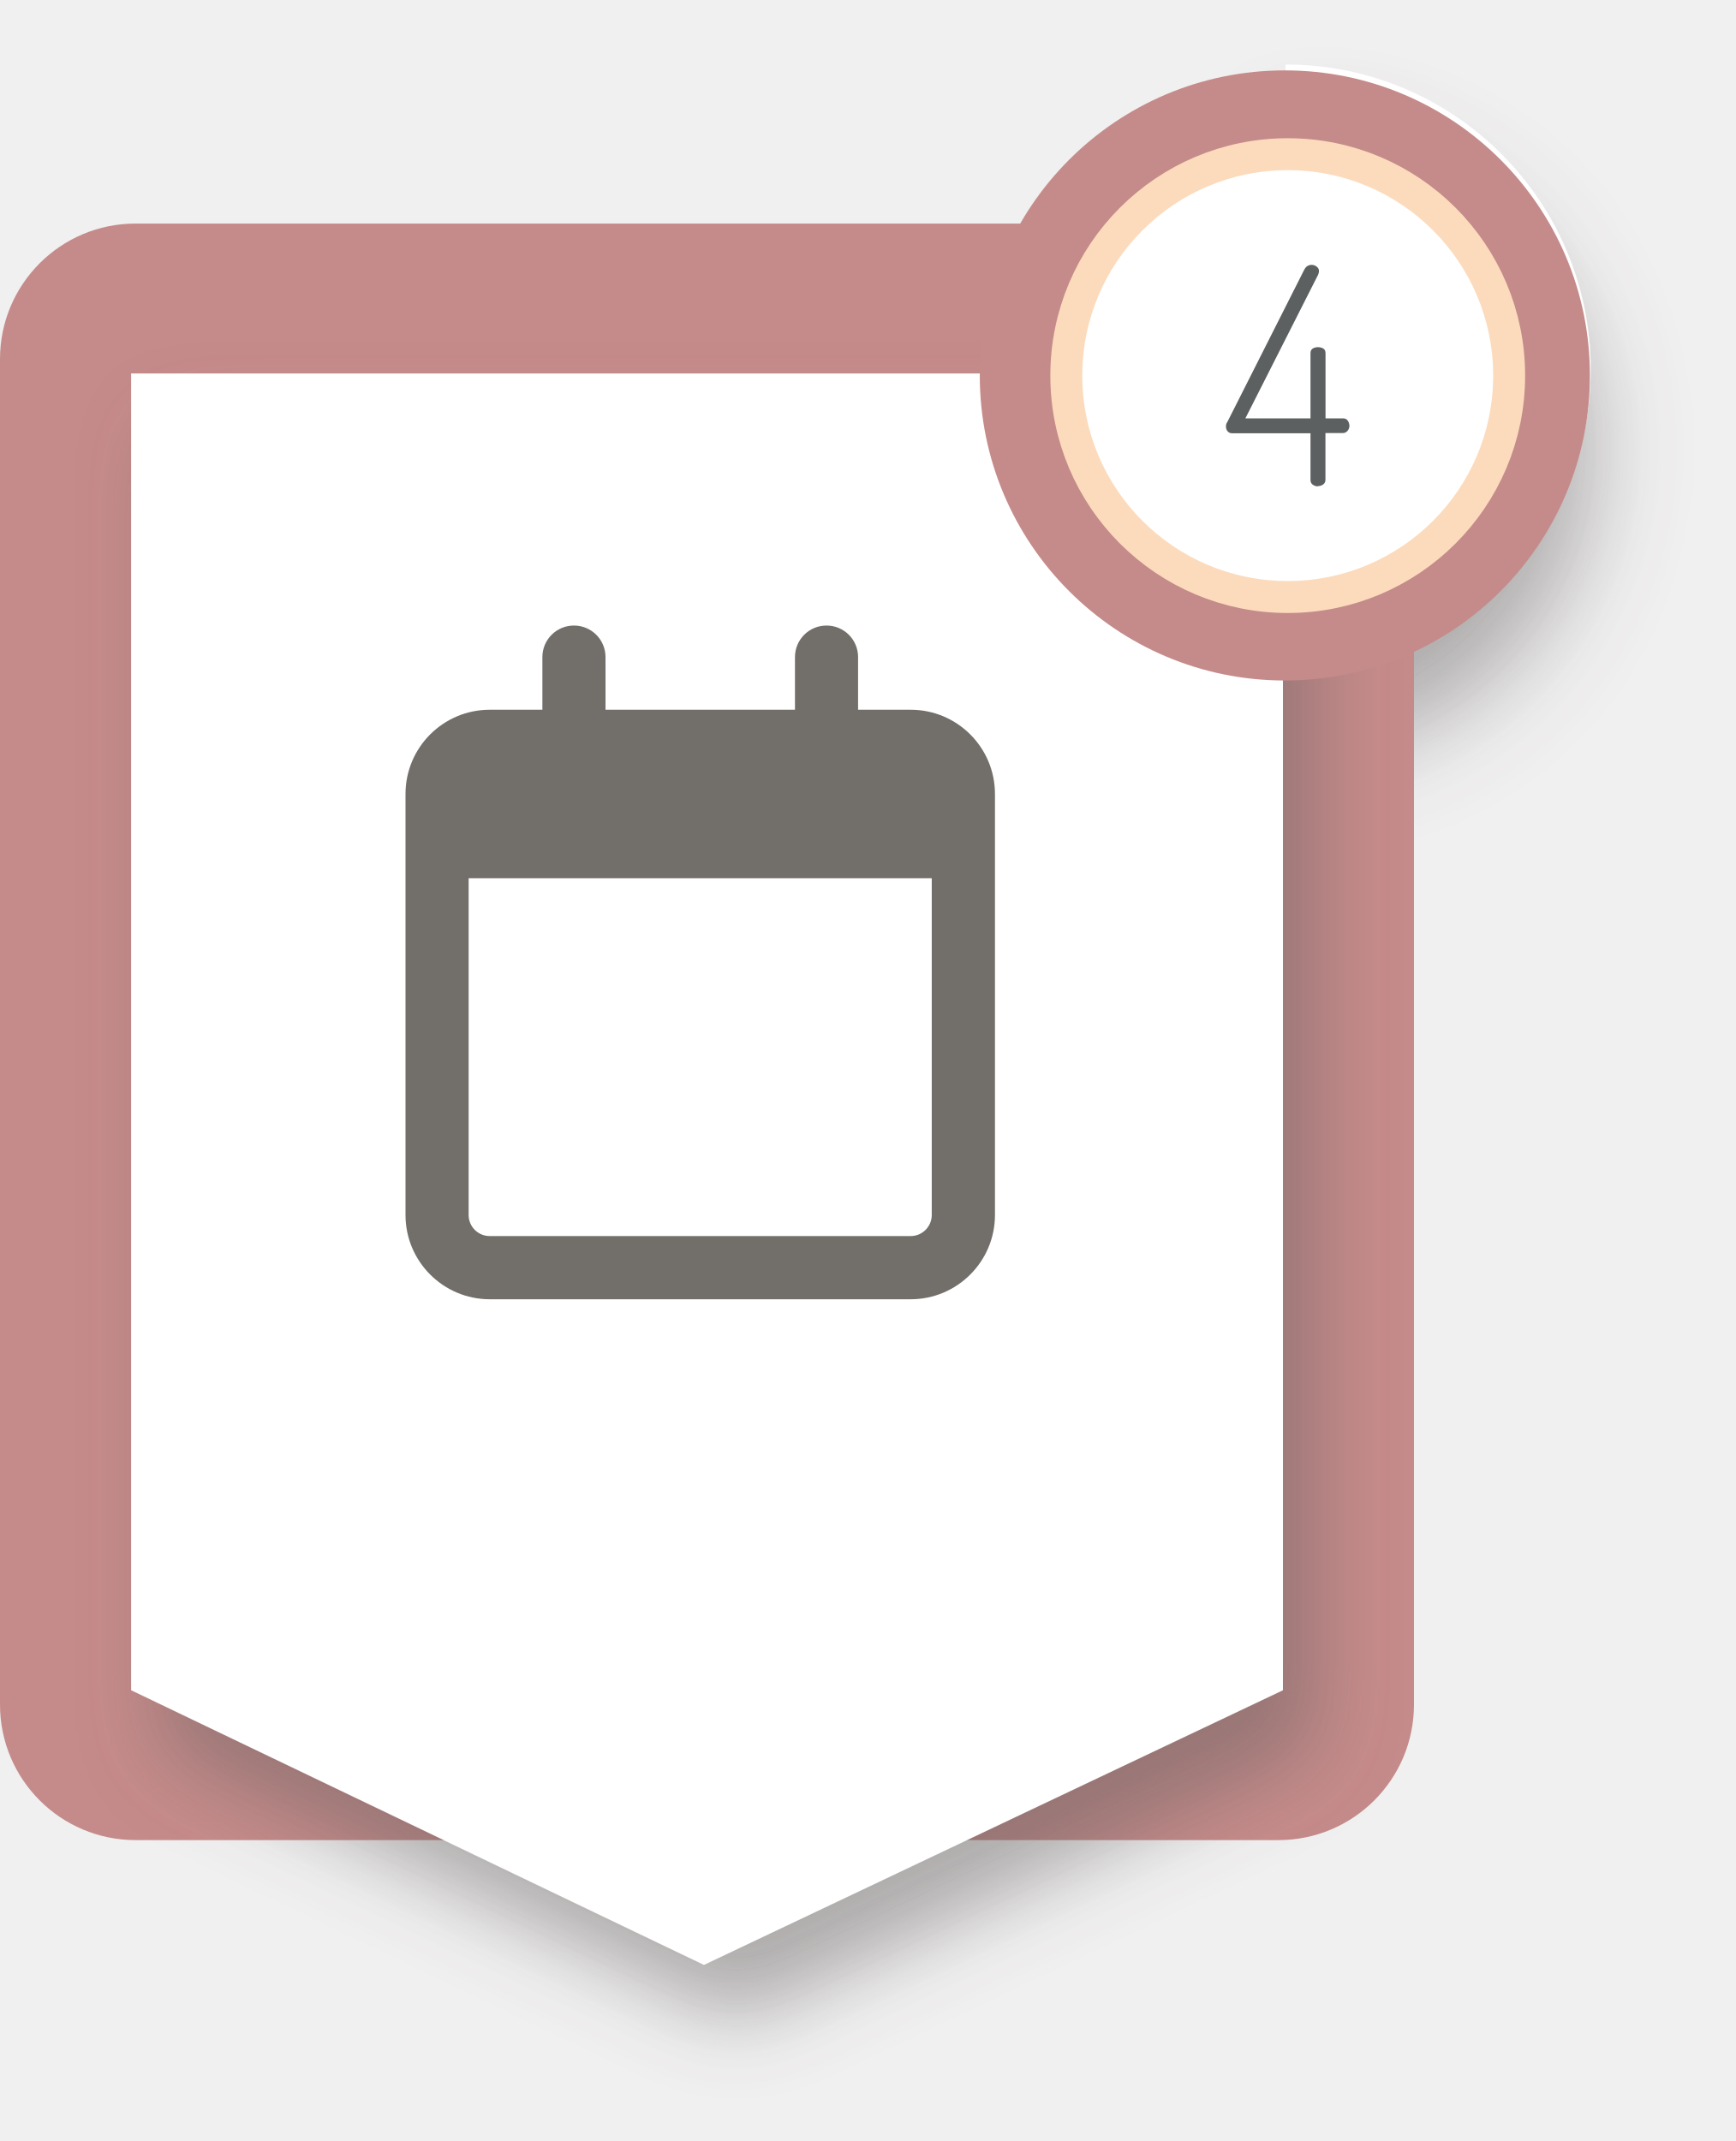
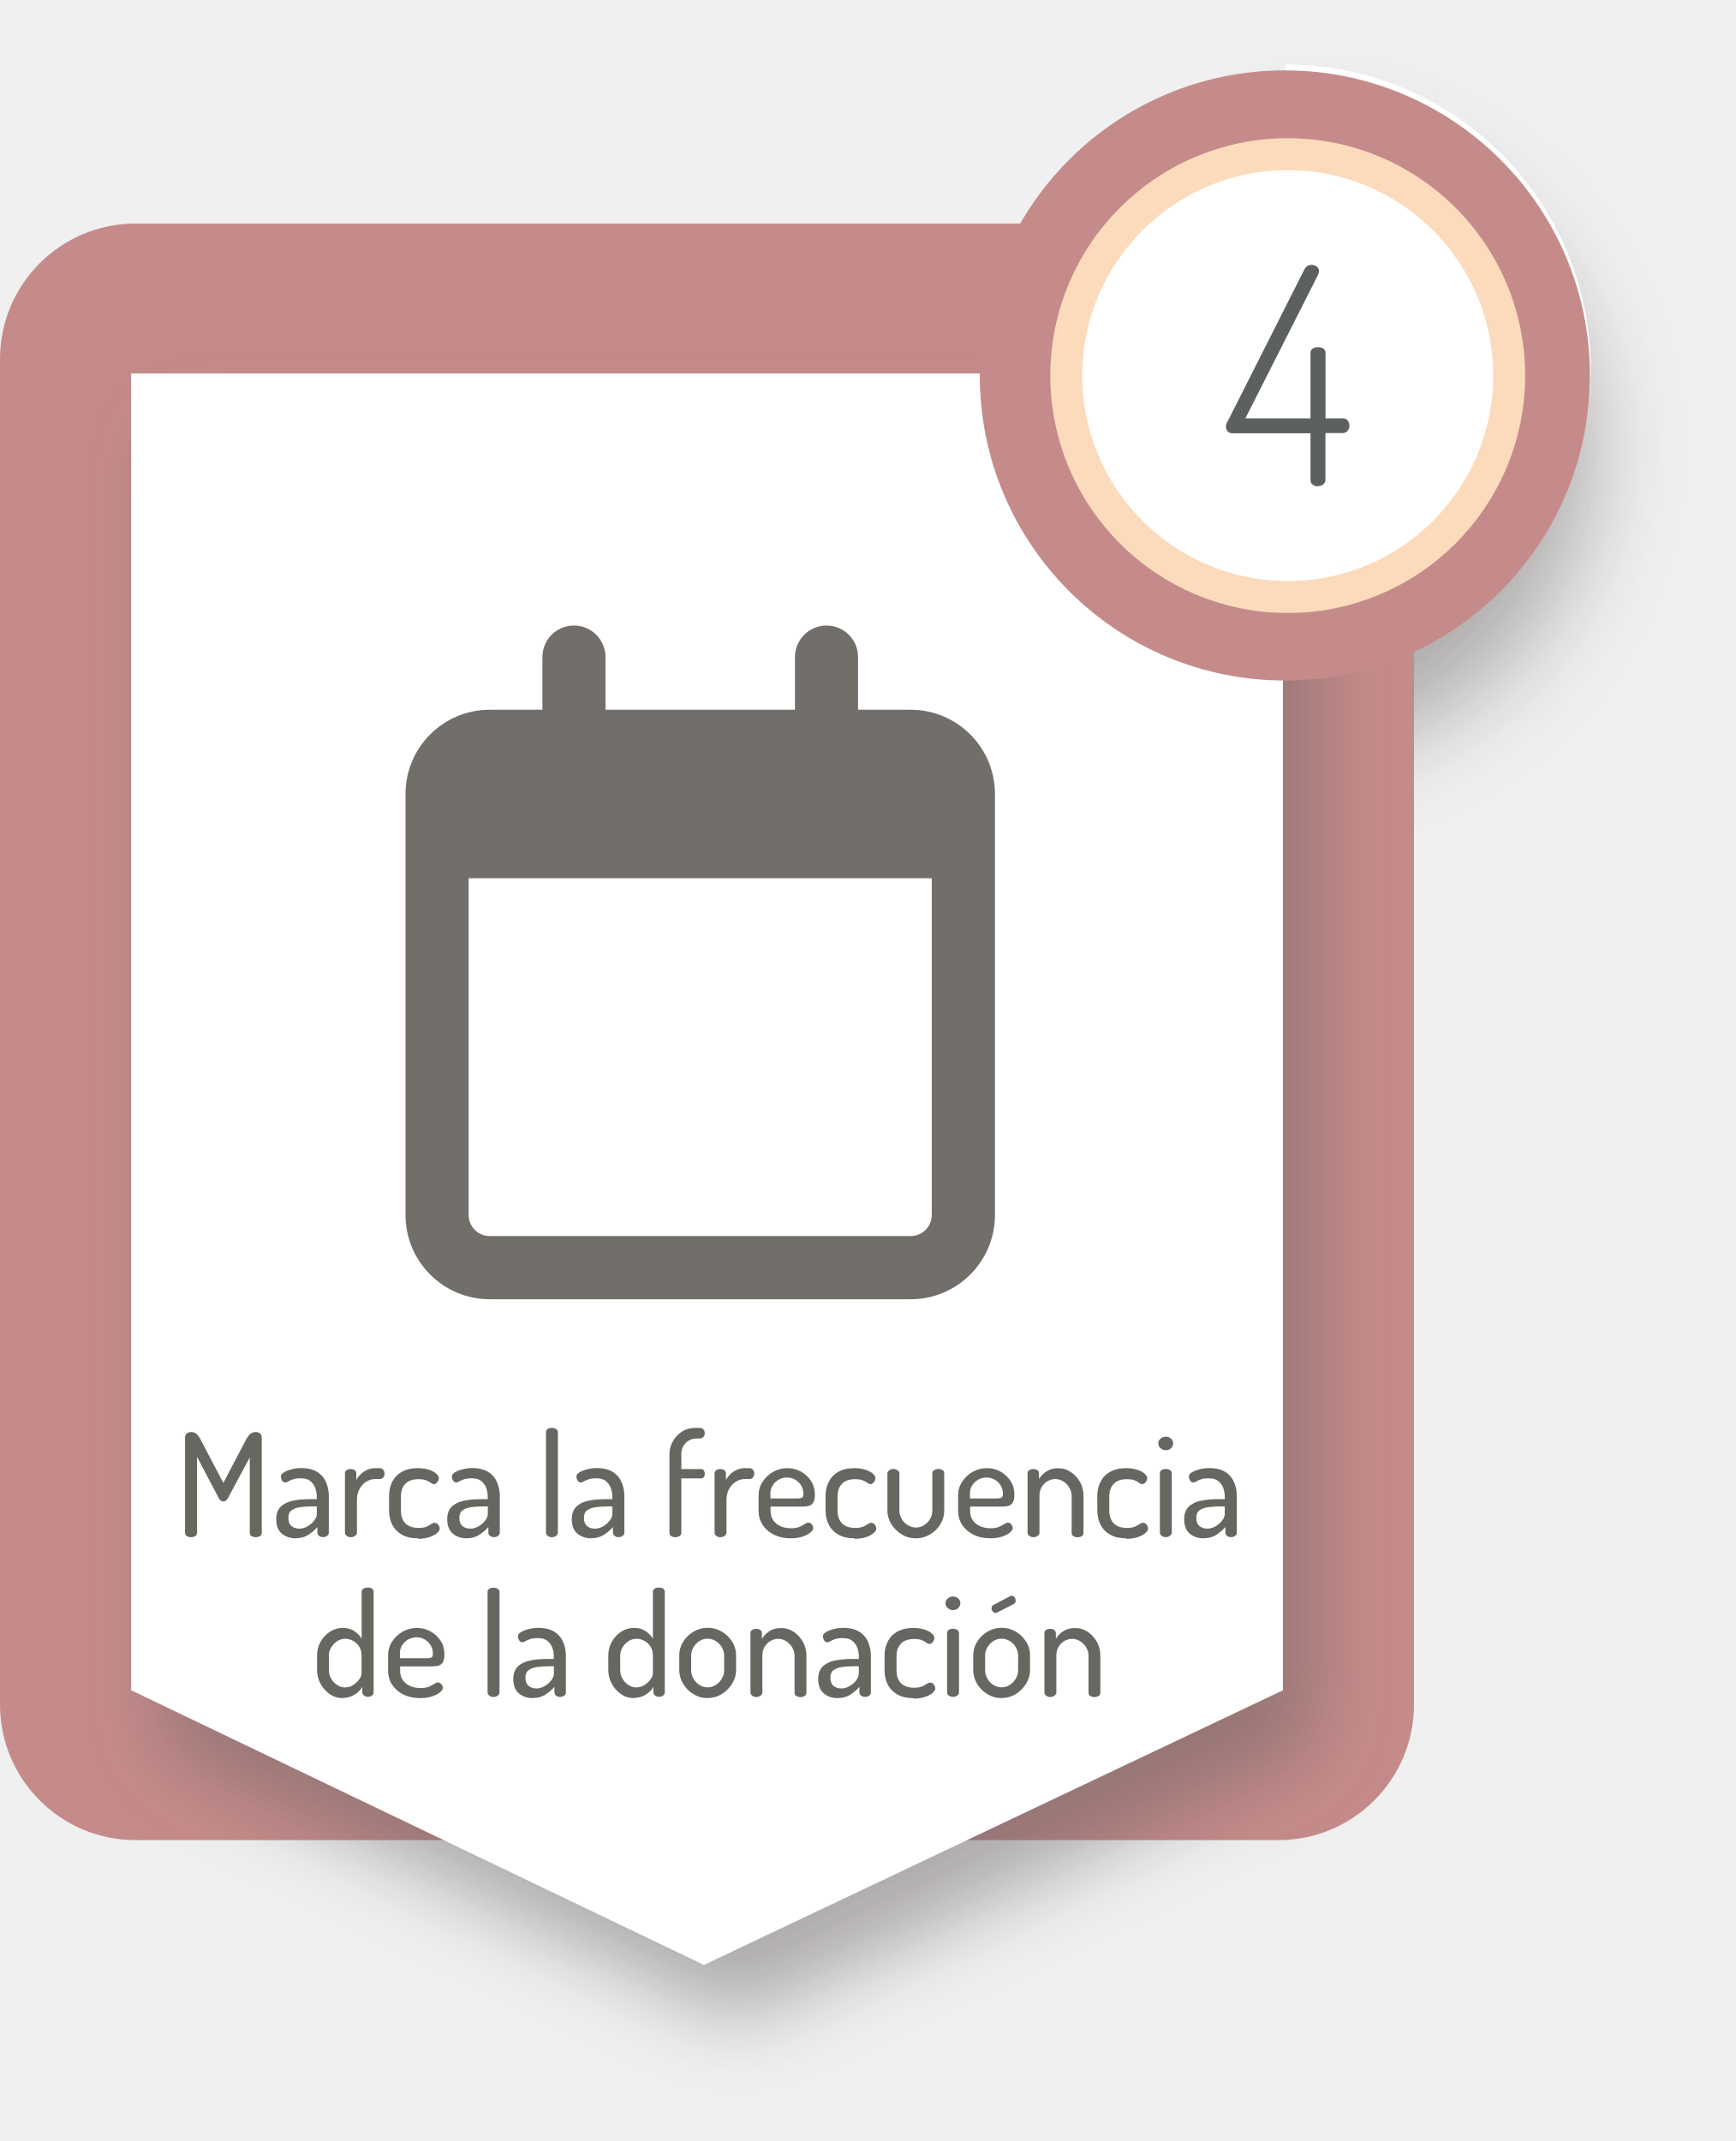
<svg xmlns="http://www.w3.org/2000/svg" viewBox="0 0 217.21 267.96">
  <defs>
-     <style>.cls-1{fill:#c58b8a;}.cls-2{fill:#5c6060;}.cls-3{fill:#726f6b;}.cls-4{mix-blend-mode:color-dodge;}.cls-4,.cls-5,.cls-6{fill:#fff;}.cls-5{filter:url(#drop-shadow-1);}.cls-6{filter:url(#drop-shadow-2);}.cls-7{isolation:isolate;}.cls-8{fill:none;mix-blend-mode:screen;stroke:#f0b070;stroke-miterlimit:10;stroke-width:8px;}</style>
+     <style>.cls-1{fill:#676661;}.cls-2{fill:#c58b8a;}.cls-3{fill:#5c6060;}.cls-4{fill:#726f6b;}.cls-5{mix-blend-mode:color-dodge;}.cls-5,.cls-6,.cls-7{fill:#fff;}.cls-6{filter:url(#drop-shadow-1);}.cls-7{filter:url(#drop-shadow-2);}.cls-8{isolation:isolate;}.cls-9{fill:none;mix-blend-mode:screen;stroke:#f0b070;stroke-miterlimit:10;stroke-width:8px;}</style>
    <filter id="drop-shadow-1" filterUnits="userSpaceOnUse">
      <feOffset dx="0" dy="10" />
      <feGaussianBlur result="blur" stdDeviation="6" />
      <feFlood flood-color="#665f60" flood-opacity=".48" />
      <feComposite in2="blur" operator="in" />
      <feComposite in="SourceGraphic" />
    </filter>
    <filter id="drop-shadow-2" filterUnits="userSpaceOnUse">
      <feOffset dx="4" dy="7" />
      <feGaussianBlur result="blur-2" stdDeviation="5" />
      <feFlood flood-color="#665f60" flood-opacity=".48" />
      <feComposite in2="blur-2" operator="in" />
      <feComposite in="SourceGraphic" />
    </filter>
  </defs>
-   <g class="cls-7">
+   <g class="cls-8">
    <g id="Layer_2">
      <g id="Layer_6">
-         <path class="cls-5" d="M160.89,8.08c21.09,0,38.18,17.09,38.18,38.18s-17.09,38.18-38.18,38.18" />
+         <path class="cls-6" d="M160.89,8.08c21.09,0,38.18,17.09,38.18,38.18s-17.09,38.18-38.18,38.18" />
      </g>
      <g id="Layer_1-2">
-         <rect class="cls-1" y="27.98" width="176.96" height="202.32" rx="16.96" ry="16.96" />
-         <polygon class="cls-6" points="160.56 211.54 88.1 245.91 16.41 211.54 16.41 46.74 160.56 46.74 160.56 211.54" />
-         <circle class="cls-1" cx="160.8" cy="46.99" r="38.18" />
+         <rect class="cls-2" y="27.98" width="176.96" height="202.32" rx="16.96" ry="16.96" />
+         <polygon class="cls-7" points="160.56 211.54 88.1 245.91 16.41 211.54 16.41 46.74 160.56 46.74 160.56 211.54" />
+         <circle class="cls-2" cx="160.8" cy="46.99" r="38.18" />
      </g>
      <g id="Layer_3">
-         <path class="cls-3" d="M75.78,88.83h23.71v-6.59c0-2.18,1.76-3.95,3.95-3.95s3.95,1.77,3.95,3.95v6.59h6.59c5.81,0,10.54,4.72,10.54,10.54v52.7c0,5.81-4.73,10.54-10.54,10.54H61.29c-5.82,0-10.54-4.73-10.54-10.54v-52.7c0-5.82,4.72-10.54,10.54-10.54h6.59v-6.59c0-2.18,1.76-3.95,3.95-3.95s3.95,1.77,3.95,3.95v6.59Zm-17.13,63.24c0,1.45,1.18,2.63,2.63,2.63h52.7c1.45,0,2.63-1.19,2.63-2.63v-42.16H58.65v42.16Z" />
+         <path class="cls-4" d="M75.78,88.83h23.71v-6.59c0-2.18,1.76-3.95,3.95-3.95s3.95,1.77,3.95,3.95v6.59h6.59c5.81,0,10.54,4.72,10.54,10.54v52.7c0,5.81-4.73,10.54-10.54,10.54H61.29c-5.82,0-10.54-4.73-10.54-10.54v-52.7c0-5.82,4.72-10.54,10.54-10.54h6.59v-6.59c0-2.18,1.76-3.95,3.95-3.95s3.95,1.77,3.95,3.95v6.59Zm-17.13,63.24c0,1.45,1.18,2.63,2.63,2.63h52.7c1.45,0,2.63-1.19,2.63-2.63v-42.16H58.65v42.16Z" />
      </g>
      <g id="Layer_5">
        <g>
-           <circle class="cls-4" cx="161.16" cy="47.01" r="25.71" />
-           <circle class="cls-8" cx="161.16" cy="47.01" r="25.71" />
+           <circle class="cls-5" cx="161.16" cy="47.01" r="25.71" />
+           <circle class="cls-9" cx="161.16" cy="47.01" r="25.71" />
        </g>
      </g>
      <g id="Layer_7">
-         <path class="cls-2" d="M164.95,60.87c-.25,0-.47-.07-.66-.21s-.28-.33-.28-.59v-5.84h-9.78c-.25,0-.45-.08-.59-.25-.14-.16-.21-.36-.21-.59,0-.13,.01-.23,.04-.32s.06-.16,.11-.21l9.63-19.07c.13-.25,.27-.42,.44-.51,.16-.09,.33-.13,.51-.13,.15,0,.29,.03,.42,.09,.13,.06,.24,.15,.34,.26,.1,.11,.15,.26,.15,.44,0,.13-.04,.28-.11,.45l-9.1,17.97h8.15v-8.15c0-.28,.09-.47,.28-.59,.19-.11,.41-.17,.66-.17s.47,.06,.66,.17c.19,.11,.28,.31,.28,.59v8.15h2.16c.28,0,.49,.09,.62,.28s.21,.41,.21,.66c0,.23-.08,.44-.23,.62s-.35,.28-.61,.28h-2.16v5.84c0,.25-.09,.45-.28,.59s-.41,.21-.66,.21Z" />
+         <g>
+           <path class="cls-1" d="M23.91,192.39c-.18,0-.35-.04-.51-.13s-.24-.23-.24-.41v-11.88c0-.28,.08-.47,.24-.58,.16-.11,.33-.16,.51-.16,.19,0,.36,.04,.49,.11,.14,.07,.26,.18,.38,.31,.11,.14,.22,.32,.33,.53l2.84,5.42,2.84-5.42c.12-.22,.24-.39,.35-.53,.11-.14,.24-.24,.38-.31,.14-.07,.3-.11,.48-.11,.2,0,.38,.05,.53,.16,.15,.11,.23,.3,.23,.58v11.88c0,.18-.08,.32-.23,.41-.16,.09-.33,.13-.52,.13s-.37-.04-.52-.13-.23-.23-.23-.41v-9.45l-2.74,5.11c-.08,.14-.17,.25-.27,.31-.1,.07-.2,.1-.31,.1-.08,0-.18-.03-.28-.09-.1-.06-.2-.17-.28-.32l-2.72-5.18v9.52c0,.18-.08,.32-.23,.41-.16,.09-.33,.13-.52,.13Z" />
+           <path class="cls-1" d="M37,192.53c-.67,0-1.25-.19-1.72-.58-.47-.39-.71-.99-.71-1.81,0-.66,.18-1.17,.54-1.54s.85-.62,1.48-.76c.63-.14,1.36-.21,2.19-.21h.86v-.38c0-.36-.07-.71-.2-1.05-.13-.34-.34-.62-.62-.85-.28-.22-.67-.33-1.16-.33-.42,0-.75,.04-1,.13-.25,.08-.44,.17-.58,.26-.14,.09-.27,.13-.38,.13-.18,0-.32-.09-.41-.26-.1-.17-.14-.34-.14-.5,0-.19,.13-.37,.4-.52,.26-.16,.59-.28,.99-.38,.4-.1,.79-.14,1.17-.14,.84,0,1.51,.17,2.02,.5s.87,.77,1.09,1.3c.22,.53,.33,1.09,.33,1.69v4.61c0,.14-.07,.27-.21,.38-.14,.11-.32,.16-.53,.16-.19,0-.35-.05-.49-.16-.13-.11-.2-.23-.2-.38v-.72c-.31,.36-.69,.68-1.13,.97-.44,.29-.97,.43-1.58,.43Zm.47-1.21c.35,0,.69-.1,1.02-.29,.33-.19,.61-.43,.83-.72,.22-.29,.33-.56,.33-.83v-.94h-.63c-.5,0-.98,.03-1.43,.09-.45,.06-.81,.19-1.09,.39-.28,.2-.41,.51-.41,.95,0,.47,.13,.81,.4,1.03,.26,.22,.59,.32,.99,.32Z" />
+           <path class="cls-1" d="M43.89,192.39c-.2,0-.38-.06-.51-.17-.14-.11-.21-.24-.21-.37v-7.47c0-.16,.07-.28,.21-.38,.14-.1,.31-.14,.51-.14s.37,.05,.5,.14c.13,.1,.2,.22,.2,.38v.85c.13-.25,.31-.49,.54-.71,.23-.22,.5-.41,.8-.55,.31-.14,.64-.22,1.02-.22h.61c.16,0,.29,.07,.4,.2,.11,.13,.17,.29,.17,.49,0,.18-.06,.34-.17,.47-.11,.13-.25,.2-.4,.2h-.61c-.38,0-.75,.11-1.1,.32-.35,.22-.63,.52-.85,.91-.22,.39-.33,.86-.33,1.41v4.1c0,.13-.08,.25-.23,.37-.15,.11-.33,.17-.55,.17Z" />
+           <path class="cls-1" d="M52.31,192.53c-.83,0-1.51-.16-2.04-.47-.53-.31-.93-.73-1.19-1.25-.26-.52-.39-1.11-.39-1.77v-1.8c0-.65,.13-1.24,.39-1.76,.26-.53,.65-.95,1.19-1.26,.53-.31,1.21-.47,2.02-.47,.53,0,.99,.07,1.39,.2,.4,.13,.7,.29,.92,.49,.22,.19,.32,.38,.32,.56,0,.1-.03,.2-.08,.32-.05,.11-.13,.21-.22,.3s-.2,.13-.31,.13-.25-.05-.39-.16c-.14-.11-.32-.21-.56-.31-.23-.1-.56-.15-.98-.15-.73,0-1.28,.19-1.65,.58s-.55,.91-.55,1.57v1.8c0,.66,.18,1.18,.55,1.57,.37,.38,.92,.58,1.67,.58,.43,0,.77-.06,1.01-.17,.24-.11,.43-.22,.57-.32,.14-.1,.27-.15,.4-.15s.25,.04,.34,.12c.1,.08,.17,.17,.23,.28,.05,.11,.08,.22,.08,.32,0,.18-.11,.37-.34,.57-.23,.2-.55,.37-.95,.5-.41,.14-.88,.21-1.42,.21Z" />
+           <path class="cls-1" d="M58.4,192.53c-.67,0-1.25-.19-1.72-.58-.47-.39-.71-.99-.71-1.81,0-.66,.18-1.17,.54-1.54s.85-.62,1.48-.76c.63-.14,1.36-.21,2.19-.21h.86v-.38c0-.36-.07-.71-.2-1.05-.13-.34-.34-.62-.62-.85-.28-.22-.67-.33-1.16-.33-.42,0-.75,.04-1,.13-.25,.08-.44,.17-.58,.26-.14,.09-.27,.13-.38,.13-.18,0-.32-.09-.41-.26-.1-.17-.14-.34-.14-.5,0-.19,.13-.37,.4-.52,.26-.16,.59-.28,.99-.38,.4-.1,.79-.14,1.17-.14,.84,0,1.51,.17,2.02,.5s.87,.77,1.09,1.3c.22,.53,.33,1.09,.33,1.69v4.61c0,.14-.07,.27-.21,.38-.14,.11-.32,.16-.53,.16-.19,0-.35-.05-.49-.16-.13-.11-.2-.23-.2-.38v-.72c-.31,.36-.69,.68-1.13,.97-.44,.29-.97,.43-1.58,.43Zm.47-1.21c.35,0,.69-.1,1.02-.29,.33-.19,.61-.43,.83-.72,.22-.29,.33-.56,.33-.83v-.94h-.63c-.5,0-.98,.03-1.43,.09-.45,.06-.81,.19-1.09,.39-.28,.2-.41,.51-.41,.95,0,.47,.13,.81,.4,1.03,.26,.22,.59,.32,.99,.32Z" />
+           <path class="cls-1" d="M69.07,192.39c-.22,0-.39-.06-.53-.17-.14-.11-.21-.24-.21-.37v-12.62c0-.16,.07-.28,.21-.38,.14-.1,.31-.14,.53-.14,.2,0,.38,.05,.53,.14,.15,.1,.22,.22,.22,.38v12.62c0,.13-.07,.25-.22,.37-.15,.11-.33,.17-.53,.17Z" />
+           <path class="cls-1" d="M73.99,192.53c-.67,0-1.25-.19-1.72-.58-.47-.39-.71-.99-.71-1.81,0-.66,.18-1.17,.54-1.54s.85-.62,1.48-.76c.63-.14,1.36-.21,2.19-.21h.86v-.38c0-.36-.07-.71-.2-1.05-.13-.34-.34-.62-.62-.85-.28-.22-.67-.33-1.16-.33-.42,0-.75,.04-1,.13-.25,.08-.44,.17-.58,.26-.14,.09-.27,.13-.38,.13-.18,0-.32-.09-.41-.26-.1-.17-.14-.34-.14-.5,0-.19,.13-.37,.4-.52,.26-.16,.59-.28,.99-.38,.4-.1,.79-.14,1.17-.14,.84,0,1.51,.17,2.02,.5s.87,.77,1.09,1.3c.22,.53,.33,1.09,.33,1.69v4.61c0,.14-.07,.27-.21,.38-.14,.11-.32,.16-.53,.16-.19,0-.35-.05-.49-.16-.13-.11-.2-.23-.2-.38v-.72c-.31,.36-.69,.68-1.13,.97-.44,.29-.97,.43-1.58,.43Zm.47-1.21c.35,0,.69-.1,1.02-.29,.33-.19,.61-.43,.83-.72,.22-.29,.33-.56,.33-.83v-.94h-.63c-.5,0-.98,.03-1.43,.09-.45,.06-.81,.19-1.09,.39-.28,.2-.41,.51-.41,.95,0,.47,.13,.81,.4,1.03,.26,.22,.59,.32,.99,.32Z" />
+           <path class="cls-1" d="M84.5,192.39c-.2,0-.38-.05-.51-.14-.14-.1-.21-.22-.21-.38v-9.79c0-.62,.14-1.19,.43-1.7,.29-.51,.67-.92,1.16-1.22,.49-.3,1.02-.45,1.59-.45h.63c.19,0,.34,.07,.45,.2,.11,.13,.16,.29,.16,.47,0,.17-.05,.32-.16,.45-.11,.13-.26,.2-.45,.2h-.38c-.37,0-.71,.09-1,.26-.29,.17-.52,.41-.69,.7-.17,.29-.25,.62-.25,.96v1.91h2.47c.14,0,.26,.06,.34,.18s.13,.26,.13,.41c0,.14-.04,.28-.13,.4s-.2,.18-.34,.18h-2.47v6.84c0,.16-.08,.28-.23,.38-.16,.1-.34,.14-.54,.14Z" />
+           <path class="cls-1" d="M90.15,192.39c-.2,0-.38-.06-.51-.17-.14-.11-.21-.24-.21-.37v-7.47c0-.16,.07-.28,.21-.38,.14-.1,.31-.14,.51-.14s.37,.05,.5,.14c.13,.1,.2,.22,.2,.38v.85c.13-.25,.31-.49,.54-.71,.23-.22,.49-.41,.8-.55,.31-.14,.64-.22,1.02-.22h.61c.16,0,.29,.07,.41,.2,.11,.13,.17,.29,.17,.49,0,.18-.06,.34-.17,.47-.11,.13-.25,.2-.41,.2h-.61c-.38,0-.75,.11-1.1,.32-.35,.22-.63,.52-.86,.91-.22,.39-.33,.86-.33,1.41v4.1c0,.13-.08,.25-.22,.37-.15,.11-.33,.17-.55,.17Z" />
+           <path class="cls-1" d="M98.95,192.53c-.78,0-1.47-.15-2.07-.44-.6-.29-1.07-.7-1.42-1.22-.35-.52-.52-1.13-.52-1.83v-1.89c0-.61,.16-1.18,.5-1.69,.33-.52,.76-.93,1.3-1.24s1.13-.47,1.78-.47,1.2,.14,1.72,.43c.52,.29,.94,.68,1.26,1.17s.48,1.06,.48,1.71c0,.48-.08,.83-.23,1.04s-.35,.34-.59,.39c-.24,.05-.49,.07-.76,.07h-3.96v.54c0,.67,.24,1.2,.72,1.59,.48,.39,1.1,.58,1.85,.58,.44,0,.8-.06,1.06-.18,.26-.12,.48-.24,.65-.35,.17-.11,.32-.17,.45-.17s.24,.04,.33,.12,.16,.17,.21,.28c.05,.11,.07,.2,.07,.29,0,.16-.11,.33-.34,.53-.23,.2-.56,.37-.98,.52-.43,.15-.93,.22-1.5,.22Zm-2.52-4.99h3.33c.32,0,.54-.04,.64-.12,.1-.08,.15-.23,.15-.46,0-.36-.09-.69-.26-1s-.42-.55-.73-.75c-.31-.19-.67-.29-1.06-.29-.37,0-.71,.09-1.03,.26-.31,.17-.56,.41-.76,.71-.19,.3-.29,.63-.29,.99v.65Z" />
+           <path class="cls-1" d="M106.94,192.53c-.83,0-1.51-.16-2.04-.47-.53-.31-.93-.73-1.19-1.25-.26-.52-.39-1.11-.39-1.77v-1.8c0-.65,.13-1.24,.39-1.76,.26-.53,.65-.95,1.19-1.26s1.21-.47,2.03-.47c.53,0,.99,.07,1.39,.2,.4,.13,.7,.29,.92,.49,.22,.19,.32,.38,.32,.56,0,.1-.03,.2-.08,.32-.05,.11-.13,.21-.22,.3-.09,.08-.19,.13-.31,.13s-.25-.05-.39-.16c-.14-.11-.32-.21-.56-.31-.23-.1-.56-.15-.98-.15-.73,0-1.28,.19-1.65,.58s-.55,.91-.55,1.57v1.8c0,.66,.18,1.18,.55,1.57,.37,.38,.92,.58,1.67,.58,.43,0,.77-.06,1.01-.17s.43-.22,.57-.32c.14-.1,.27-.15,.41-.15s.25,.04,.34,.12c.1,.08,.17,.17,.22,.28,.05,.11,.08,.22,.08,.32,0,.18-.11,.37-.34,.57-.23,.2-.55,.37-.95,.5-.41,.14-.88,.21-1.42,.21Z" />
+           <path class="cls-1" d="M114.65,192.53c-.66,0-1.26-.16-1.8-.49s-.97-.75-1.3-1.28c-.32-.53-.49-1.09-.49-1.69v-4.68c0-.13,.08-.25,.23-.37,.15-.11,.33-.17,.53-.17s.38,.06,.52,.17c.14,.11,.22,.24,.22,.37v4.68c0,.36,.09,.7,.28,1.02,.19,.32,.43,.58,.75,.78,.31,.2,.66,.31,1.04,.31s.73-.1,1.04-.31c.31-.2,.56-.46,.74-.78,.18-.32,.27-.66,.27-1.02v-4.7c0-.14,.08-.27,.23-.37,.16-.1,.33-.15,.52-.15,.23,0,.41,.05,.54,.15s.2,.22,.2,.37v4.7c0,.61-.16,1.18-.48,1.7-.32,.52-.75,.95-1.29,1.27s-1.13,.49-1.76,.49Z" />
+           <path class="cls-1" d="M123.92,192.53c-.78,0-1.47-.15-2.07-.44-.6-.29-1.07-.7-1.42-1.22-.35-.52-.52-1.13-.52-1.83v-1.89c0-.61,.16-1.18,.5-1.69,.33-.52,.76-.93,1.3-1.24s1.13-.47,1.78-.47,1.2,.14,1.72,.43c.52,.29,.94,.68,1.26,1.17s.48,1.06,.48,1.71c0,.48-.08,.83-.23,1.04-.16,.21-.35,.34-.59,.39-.24,.05-.49,.07-.76,.07h-3.96v.54c0,.67,.24,1.2,.72,1.59,.48,.39,1.1,.58,1.85,.58,.44,0,.8-.06,1.06-.18,.26-.12,.48-.24,.65-.35,.17-.11,.32-.17,.45-.17s.24,.04,.33,.12,.16,.17,.21,.28c.05,.11,.07,.2,.07,.29,0,.16-.11,.33-.34,.53-.23,.2-.56,.37-.98,.52-.43,.15-.93,.22-1.5,.22Zm-2.52-4.99h3.33c.32,0,.54-.04,.64-.12,.1-.08,.15-.23,.15-.46,0-.36-.09-.69-.26-1s-.42-.55-.73-.75c-.31-.19-.67-.29-1.06-.29-.37,0-.71,.09-1.03,.26-.31,.17-.56,.41-.76,.71-.19,.3-.29,.63-.29,.99v.65Z" />
+           <path class="cls-1" d="M129.34,192.39c-.22,0-.39-.06-.53-.17-.14-.11-.21-.24-.21-.37v-7.47c0-.16,.07-.28,.21-.38,.14-.1,.32-.14,.53-.14,.19,0,.35,.05,.49,.14,.13,.1,.2,.22,.2,.38v.74c.19-.35,.49-.66,.9-.94s.91-.42,1.51-.42,1.1,.16,1.58,.48c.48,.32,.86,.74,1.15,1.25,.29,.52,.43,1.09,.43,1.73v4.64c0,.18-.08,.32-.23,.41-.16,.09-.33,.13-.52,.13-.18,0-.35-.04-.5-.13s-.23-.23-.23-.41v-4.64c0-.35-.09-.68-.28-1.01-.19-.32-.44-.59-.75-.79-.31-.2-.65-.31-1.03-.31-.32,0-.64,.09-.94,.26-.3,.17-.55,.41-.74,.72-.19,.31-.29,.68-.29,1.12v4.64c0,.13-.08,.25-.22,.37-.15,.11-.33,.17-.53,.17Z" />
+           <path class="cls-1" d="M140.95,192.53c-.83,0-1.51-.16-2.04-.47-.53-.31-.93-.73-1.19-1.25-.26-.52-.39-1.11-.39-1.77v-1.8c0-.65,.13-1.24,.39-1.76,.26-.53,.65-.95,1.19-1.26s1.21-.47,2.03-.47c.53,0,.99,.07,1.39,.2,.4,.13,.7,.29,.92,.49,.22,.19,.32,.38,.32,.56,0,.1-.03,.2-.08,.32-.05,.11-.13,.21-.22,.3-.09,.08-.19,.13-.31,.13s-.25-.05-.39-.16c-.14-.11-.32-.21-.56-.31-.23-.1-.56-.15-.98-.15-.73,0-1.28,.19-1.65,.58s-.55,.91-.55,1.57v1.8c0,.66,.18,1.18,.55,1.57,.37,.38,.92,.58,1.67,.58,.43,0,.77-.06,1.01-.17s.43-.22,.57-.32c.14-.1,.27-.15,.41-.15s.25,.04,.34,.12c.1,.08,.17,.17,.22,.28,.05,.11,.08,.22,.08,.32,0,.18-.11,.37-.34,.57-.23,.2-.55,.37-.95,.5-.41,.14-.88,.21-1.42,.21Z" />
+           <path class="cls-1" d="M145.9,181.51c-.25,0-.47-.09-.66-.26-.19-.17-.28-.38-.28-.6s.09-.43,.28-.59c.19-.17,.41-.25,.66-.25s.48,.08,.66,.25,.26,.37,.26,.59-.09,.43-.26,.6-.39,.26-.66,.26Zm0,10.87c-.22,0-.39-.06-.53-.17-.14-.11-.21-.24-.21-.37v-7.47c0-.16,.07-.28,.21-.38,.14-.1,.32-.14,.53-.14,.2,0,.38,.05,.53,.14,.15,.1,.22,.22,.22,.38v7.47c0,.13-.08,.25-.22,.37-.15,.11-.33,.17-.53,.17Z" />
+           <path class="cls-1" d="M150.63,192.53c-.67,0-1.25-.19-1.72-.58-.47-.39-.71-.99-.71-1.81,0-.66,.18-1.17,.54-1.54s.86-.62,1.49-.76,1.36-.21,2.19-.21h.86v-.38c0-.36-.07-.71-.2-1.05-.13-.34-.34-.62-.62-.85-.28-.22-.67-.33-1.16-.33-.42,0-.75,.04-1,.13-.25,.08-.44,.17-.58,.26-.14,.09-.27,.13-.38,.13-.18,0-.32-.09-.41-.26-.1-.17-.14-.34-.14-.5,0-.19,.13-.37,.4-.52,.26-.16,.59-.28,.99-.38,.4-.1,.79-.14,1.17-.14,.84,0,1.51,.17,2.02,.5s.87,.77,1.09,1.3c.22,.53,.33,1.09,.33,1.69v4.61c0,.14-.07,.27-.21,.38-.14,.11-.32,.16-.53,.16-.19,0-.35-.05-.49-.16-.13-.11-.2-.23-.2-.38v-.72c-.31,.36-.69,.68-1.13,.97-.44,.29-.97,.43-1.58,.43Zm.47-1.21c.35,0,.69-.1,1.02-.29,.33-.19,.61-.43,.83-.72,.22-.29,.33-.56,.33-.83v-.94h-.63c-.5,0-.98,.03-1.43,.09-.45,.06-.81,.19-1.09,.39-.28,.2-.41,.51-.41,.95,0,.47,.13,.81,.4,1.03,.26,.22,.59,.32,.99,.32Z" />
+           <path class="cls-1" d="M42.86,212.53c-.56,0-1.09-.16-1.57-.49-.49-.33-.88-.76-1.17-1.3-.29-.53-.44-1.1-.44-1.7v-1.84c0-.64,.15-1.21,.44-1.73,.29-.52,.68-.93,1.17-1.25,.49-.32,1.02-.48,1.61-.48s1.06,.14,1.47,.42c.4,.28,.7,.6,.89,.94v-5.89c0-.16,.07-.28,.23-.38,.15-.1,.33-.14,.55-.14s.39,.05,.52,.14c.13,.1,.2,.22,.2,.38v12.62c0,.13-.07,.25-.2,.37-.13,.11-.31,.17-.52,.17-.19,0-.36-.06-.49-.17-.14-.11-.21-.24-.21-.37v-.72c-.18,.37-.5,.7-.95,.98-.46,.28-.96,.42-1.51,.42Zm.36-1.35c.38,0,.73-.1,1.03-.32,.31-.21,.55-.45,.73-.71,.18-.26,.27-.47,.27-.63v-2.32c0-.44-.1-.82-.3-1.12-.2-.31-.45-.55-.77-.72-.31-.17-.63-.26-.95-.26-.38,0-.73,.1-1.04,.31-.31,.2-.56,.47-.75,.79-.19,.32-.28,.66-.28,1.01v1.84c0,.35,.09,.69,.28,1.03,.19,.34,.43,.61,.75,.81s.65,.31,1.03,.31Z" />
+           <path class="cls-1" d="M52.58,212.53c-.78,0-1.47-.15-2.07-.44-.6-.29-1.07-.7-1.42-1.22-.35-.52-.52-1.13-.52-1.83v-1.89c0-.61,.17-1.18,.5-1.69,.33-.52,.77-.93,1.31-1.24s1.13-.47,1.78-.47,1.2,.14,1.72,.43,.94,.68,1.26,1.17,.48,1.06,.48,1.71c0,.48-.08,.83-.23,1.04-.16,.21-.35,.34-.59,.39-.24,.05-.49,.07-.76,.07h-3.96v.54c0,.67,.24,1.2,.72,1.59,.48,.39,1.1,.58,1.85,.58,.44,0,.8-.06,1.06-.18,.26-.12,.48-.24,.65-.35,.17-.11,.32-.17,.45-.17s.24,.04,.33,.12c.09,.08,.16,.17,.21,.28,.05,.11,.07,.2,.07,.29,0,.16-.11,.33-.34,.53-.23,.2-.56,.37-.98,.52-.43,.15-.93,.22-1.5,.22Zm-2.52-4.99h3.33c.32,0,.54-.04,.64-.12,.1-.08,.15-.23,.15-.46,0-.36-.09-.69-.26-1s-.42-.55-.73-.75c-.31-.19-.67-.29-1.06-.29-.37,0-.71,.09-1.03,.26-.31,.17-.56,.41-.76,.71-.19,.3-.29,.63-.29,.99v.65Z" />
+           <path class="cls-1" d="M61.76,212.39c-.22,0-.39-.06-.53-.17-.14-.11-.21-.24-.21-.37v-12.62c0-.16,.07-.28,.21-.38,.14-.1,.31-.14,.53-.14,.2,0,.38,.05,.53,.14,.15,.1,.22,.22,.22,.38v12.62c0,.13-.07,.25-.22,.37-.15,.11-.33,.17-.53,.17Z" />
+           <path class="cls-1" d="M66.67,212.53c-.67,0-1.25-.19-1.72-.58-.47-.39-.71-.99-.71-1.81,0-.66,.18-1.17,.54-1.54s.85-.62,1.48-.76c.63-.14,1.36-.21,2.19-.21h.86v-.38c0-.36-.07-.71-.2-1.05-.13-.34-.34-.62-.62-.85-.28-.22-.67-.33-1.16-.33-.42,0-.75,.04-1,.13-.25,.08-.44,.17-.58,.26-.14,.09-.27,.13-.38,.13-.18,0-.32-.09-.41-.26-.1-.17-.14-.34-.14-.5,0-.19,.13-.37,.4-.52,.26-.16,.59-.28,.99-.38,.4-.1,.79-.14,1.17-.14,.84,0,1.51,.17,2.02,.5s.87,.77,1.09,1.3c.22,.53,.33,1.09,.33,1.69v4.61c0,.14-.07,.27-.21,.38-.14,.11-.32,.16-.53,.16-.19,0-.35-.05-.49-.16-.13-.11-.2-.23-.2-.38v-.72c-.31,.36-.69,.68-1.13,.97-.44,.29-.97,.43-1.58,.43Zm.47-1.21c.35,0,.69-.1,1.02-.29,.33-.19,.61-.43,.83-.72,.22-.29,.33-.56,.33-.83v-.94h-.63c-.5,0-.98,.03-1.43,.09-.45,.06-.81,.19-1.09,.39-.28,.2-.41,.51-.41,.95,0,.47,.13,.81,.4,1.03,.26,.22,.59,.32,.99,.32Z" />
+           <path class="cls-1" d="M79.31,212.53c-.56,0-1.09-.16-1.57-.49-.49-.33-.88-.76-1.17-1.3-.29-.53-.44-1.1-.44-1.7v-1.84c0-.64,.15-1.21,.44-1.73,.29-.52,.68-.93,1.17-1.25,.49-.32,1.02-.48,1.61-.48s1.06,.14,1.47,.42,.7,.6,.89,.94v-5.89c0-.16,.07-.28,.22-.38,.15-.1,.33-.14,.55-.14s.39,.05,.52,.14c.13,.1,.2,.22,.2,.38v12.62c0,.13-.07,.25-.2,.37-.13,.11-.31,.17-.52,.17-.19,0-.36-.06-.5-.17s-.21-.24-.21-.37v-.72c-.18,.37-.5,.7-.95,.98-.46,.28-.96,.42-1.51,.42Zm.36-1.35c.38,0,.73-.1,1.04-.32,.31-.21,.55-.45,.73-.71,.18-.26,.27-.47,.27-.63v-2.32c0-.44-.1-.82-.3-1.12-.2-.31-.45-.55-.77-.72-.31-.17-.63-.26-.95-.26-.38,0-.73,.1-1.04,.31-.31,.2-.56,.47-.75,.79-.19,.32-.28,.66-.28,1.01v1.84c0,.35,.09,.69,.28,1.03,.19,.34,.43,.61,.75,.81s.65,.31,1.03,.31Z" />
+           <path class="cls-1" d="M88.56,212.53c-.64,0-1.22-.16-1.76-.49-.54-.32-.97-.75-1.3-1.29-.32-.53-.49-1.11-.49-1.72v-1.84c0-.61,.16-1.18,.48-1.7,.32-.52,.75-.95,1.29-1.27,.54-.32,1.13-.49,1.78-.49s1.22,.16,1.76,.47,.97,.73,1.3,1.25c.33,.52,.5,1.1,.5,1.74v1.84c0,.6-.17,1.17-.5,1.7-.33,.53-.76,.97-1.3,1.3s-1.13,.49-1.76,.49Zm0-1.35c.38,0,.73-.1,1.04-.31,.31-.2,.56-.47,.75-.8,.19-.33,.28-.67,.28-1.03v-1.84c0-.36-.09-.7-.28-1.02-.19-.32-.44-.58-.75-.78-.31-.2-.66-.31-1.04-.31s-.73,.1-1.04,.31c-.31,.2-.55,.47-.74,.78-.19,.32-.28,.66-.28,1.02v1.84c0,.36,.09,.71,.27,1.03,.18,.33,.43,.6,.75,.8,.32,.2,.66,.31,1.04,.31Z" />
+           <path class="cls-1" d="M94.66,212.39c-.22,0-.39-.06-.53-.17-.14-.11-.21-.24-.21-.37v-7.47c0-.16,.07-.28,.21-.38,.14-.1,.32-.14,.53-.14,.19,0,.35,.05,.49,.14,.13,.1,.2,.22,.2,.38v.74c.19-.35,.49-.66,.9-.94s.91-.42,1.51-.42,1.1,.16,1.58,.48c.48,.32,.86,.74,1.15,1.25,.29,.52,.43,1.09,.43,1.73v4.64c0,.18-.08,.32-.23,.41-.16,.09-.33,.13-.52,.13-.18,0-.35-.04-.5-.13s-.23-.23-.23-.41v-4.64c0-.35-.09-.68-.28-1.01-.19-.32-.44-.59-.75-.79-.31-.2-.65-.31-1.03-.31-.32,0-.64,.09-.94,.26-.3,.17-.55,.41-.74,.72-.19,.31-.29,.68-.29,1.12v4.64c0,.13-.08,.25-.22,.37-.15,.11-.33,.17-.53,.17Z" />
+           <path class="cls-1" d="M104.83,212.53c-.67,0-1.25-.19-1.72-.58-.47-.39-.71-.99-.71-1.81,0-.66,.18-1.17,.54-1.54s.86-.62,1.49-.76,1.36-.21,2.19-.21h.86v-.38c0-.36-.07-.71-.2-1.05-.13-.34-.34-.62-.62-.85-.28-.22-.67-.33-1.16-.33-.42,0-.75,.04-1,.13-.25,.08-.44,.17-.58,.26-.14,.09-.27,.13-.38,.13-.18,0-.32-.09-.41-.26-.1-.17-.14-.34-.14-.5,0-.19,.13-.37,.4-.52,.26-.16,.59-.28,.99-.38,.4-.1,.79-.14,1.17-.14,.84,0,1.51,.17,2.02,.5s.87,.77,1.09,1.3c.22,.53,.33,1.09,.33,1.69v4.61c0,.14-.07,.27-.21,.38-.14,.11-.32,.16-.53,.16-.19,0-.35-.05-.49-.16-.13-.11-.2-.23-.2-.38v-.72c-.31,.36-.69,.68-1.13,.97-.44,.29-.97,.43-1.58,.43Zm.47-1.21c.35,0,.69-.1,1.02-.29,.33-.19,.61-.43,.83-.72,.22-.29,.33-.56,.33-.83v-.94h-.63c-.5,0-.98,.03-1.43,.09-.45,.06-.81,.19-1.09,.39-.28,.2-.41,.51-.41,.95,0,.47,.13,.81,.4,1.03,.26,.22,.59,.32,.99,.32Z" />
+           <path class="cls-1" d="M114.32,212.53c-.83,0-1.51-.16-2.04-.47-.53-.31-.93-.73-1.19-1.25-.26-.52-.39-1.11-.39-1.77v-1.8c0-.65,.13-1.24,.39-1.76,.26-.53,.65-.95,1.19-1.26s1.21-.47,2.03-.47c.53,0,.99,.07,1.39,.2,.4,.13,.7,.29,.92,.49,.22,.19,.32,.38,.32,.56,0,.1-.03,.2-.08,.32-.05,.11-.13,.21-.22,.3-.09,.08-.19,.13-.31,.13s-.25-.05-.39-.16c-.14-.11-.32-.21-.56-.31-.23-.1-.56-.15-.98-.15-.73,0-1.28,.19-1.65,.58s-.55,.91-.55,1.57v1.8c0,.66,.18,1.18,.55,1.57,.37,.38,.92,.58,1.67,.58,.43,0,.77-.06,1.01-.17s.43-.22,.57-.32c.14-.1,.27-.15,.41-.15s.25,.04,.34,.12c.1,.08,.17,.17,.22,.28,.05,.11,.08,.22,.08,.32,0,.18-.11,.37-.34,.57-.23,.2-.55,.37-.95,.5-.41,.14-.88,.21-1.42,.21Z" />
+           <path class="cls-1" d="M119.27,201.51c-.25,0-.47-.09-.66-.26-.19-.17-.28-.38-.28-.6s.09-.43,.28-.59c.19-.17,.41-.25,.66-.25s.48,.08,.66,.25,.26,.37,.26,.59-.09,.43-.26,.6-.39,.26-.66,.26Zm0,10.87c-.22,0-.39-.06-.53-.17-.14-.11-.21-.24-.21-.37v-7.47c0-.16,.07-.28,.21-.38,.14-.1,.32-.14,.53-.14,.2,0,.38,.05,.53,.14,.15,.1,.22,.22,.22,.38v7.47c0,.13-.08,.25-.22,.37-.15,.11-.33,.17-.53,.17Z" />
+           <path class="cls-1" d="M125.35,212.53c-.64,0-1.22-.16-1.76-.49-.54-.32-.97-.75-1.3-1.29-.32-.53-.49-1.11-.49-1.72v-1.84c0-.61,.16-1.18,.48-1.7,.32-.52,.75-.95,1.29-1.27,.54-.32,1.13-.49,1.78-.49s1.22,.16,1.76,.47,.97,.73,1.3,1.25c.33,.52,.5,1.1,.5,1.74v1.84c0,.6-.17,1.17-.5,1.7-.33,.53-.76,.97-1.3,1.3s-1.13,.49-1.76,.49Zm0-1.35c.38,0,.73-.1,1.04-.31,.31-.2,.56-.47,.75-.8,.19-.33,.28-.67,.28-1.03v-1.84c0-.36-.09-.7-.28-1.02-.19-.32-.44-.58-.75-.78-.31-.2-.66-.31-1.04-.31s-.73,.1-1.04,.31c-.31,.2-.55,.47-.74,.78-.19,.32-.28,.66-.28,1.02v1.84c0,.36,.09,.71,.27,1.03,.18,.33,.43,.6,.75,.8,.32,.2,.66,.31,1.04,.31Zm-.72-9.29c-.14,0-.27-.07-.38-.2-.11-.13-.16-.27-.16-.41,0-.19,.08-.32,.23-.4l2.11-1.12c.07-.02,.13-.04,.18-.04,.16,0,.28,.06,.37,.19s.13,.27,.13,.42c0,.19-.08,.34-.25,.43l-2.03,1.04s-.07,.03-.1,.04c-.03,.02-.06,.03-.1,.03Z" />
+           <path class="cls-1" d="M131.45,212.39c-.22,0-.39-.06-.53-.17-.14-.11-.21-.24-.21-.37v-7.47c0-.16,.07-.28,.21-.38,.14-.1,.32-.14,.53-.14,.19,0,.35,.05,.49,.14,.13,.1,.2,.22,.2,.38v.74c.19-.35,.49-.66,.9-.94s.91-.42,1.51-.42,1.1,.16,1.58,.48c.48,.32,.86,.74,1.15,1.25,.29,.52,.43,1.09,.43,1.73v4.64c0,.18-.08,.32-.23,.41-.16,.09-.33,.13-.52,.13-.18,0-.35-.04-.5-.13s-.23-.23-.23-.41v-4.64c0-.35-.09-.68-.28-1.01-.19-.32-.44-.59-.75-.79-.31-.2-.65-.31-1.03-.31-.32,0-.64,.09-.94,.26-.3,.17-.55,.41-.74,.72-.19,.31-.29,.68-.29,1.12v4.64c0,.13-.08,.25-.22,.37-.15,.11-.33,.17-.53,.17Z" />
+         </g>
+         <path class="cls-3" d="M164.95,60.87c-.25,0-.47-.07-.66-.21s-.28-.33-.28-.59v-5.84h-9.78c-.25,0-.45-.08-.59-.25-.14-.16-.21-.36-.21-.59,0-.13,.01-.23,.04-.32s.06-.16,.11-.21l9.63-19.07c.13-.25,.27-.42,.44-.51,.16-.09,.33-.13,.51-.13,.15,0,.29,.03,.42,.09,.13,.06,.24,.15,.34,.26,.1,.11,.15,.26,.15,.44,0,.13-.04,.28-.11,.45l-9.1,17.97h8.15v-8.15c0-.28,.09-.47,.28-.59,.19-.11,.41-.17,.66-.17s.47,.06,.66,.17c.19,.11,.28,.31,.28,.59v8.15h2.16c.28,0,.49,.09,.62,.28s.21,.41,.21,.66c0,.23-.08,.44-.23,.62s-.35,.28-.61,.28h-2.16v5.84c0,.25-.09,.45-.28,.59s-.41,.21-.66,.21Z" />
      </g>
    </g>
  </g>
</svg>
